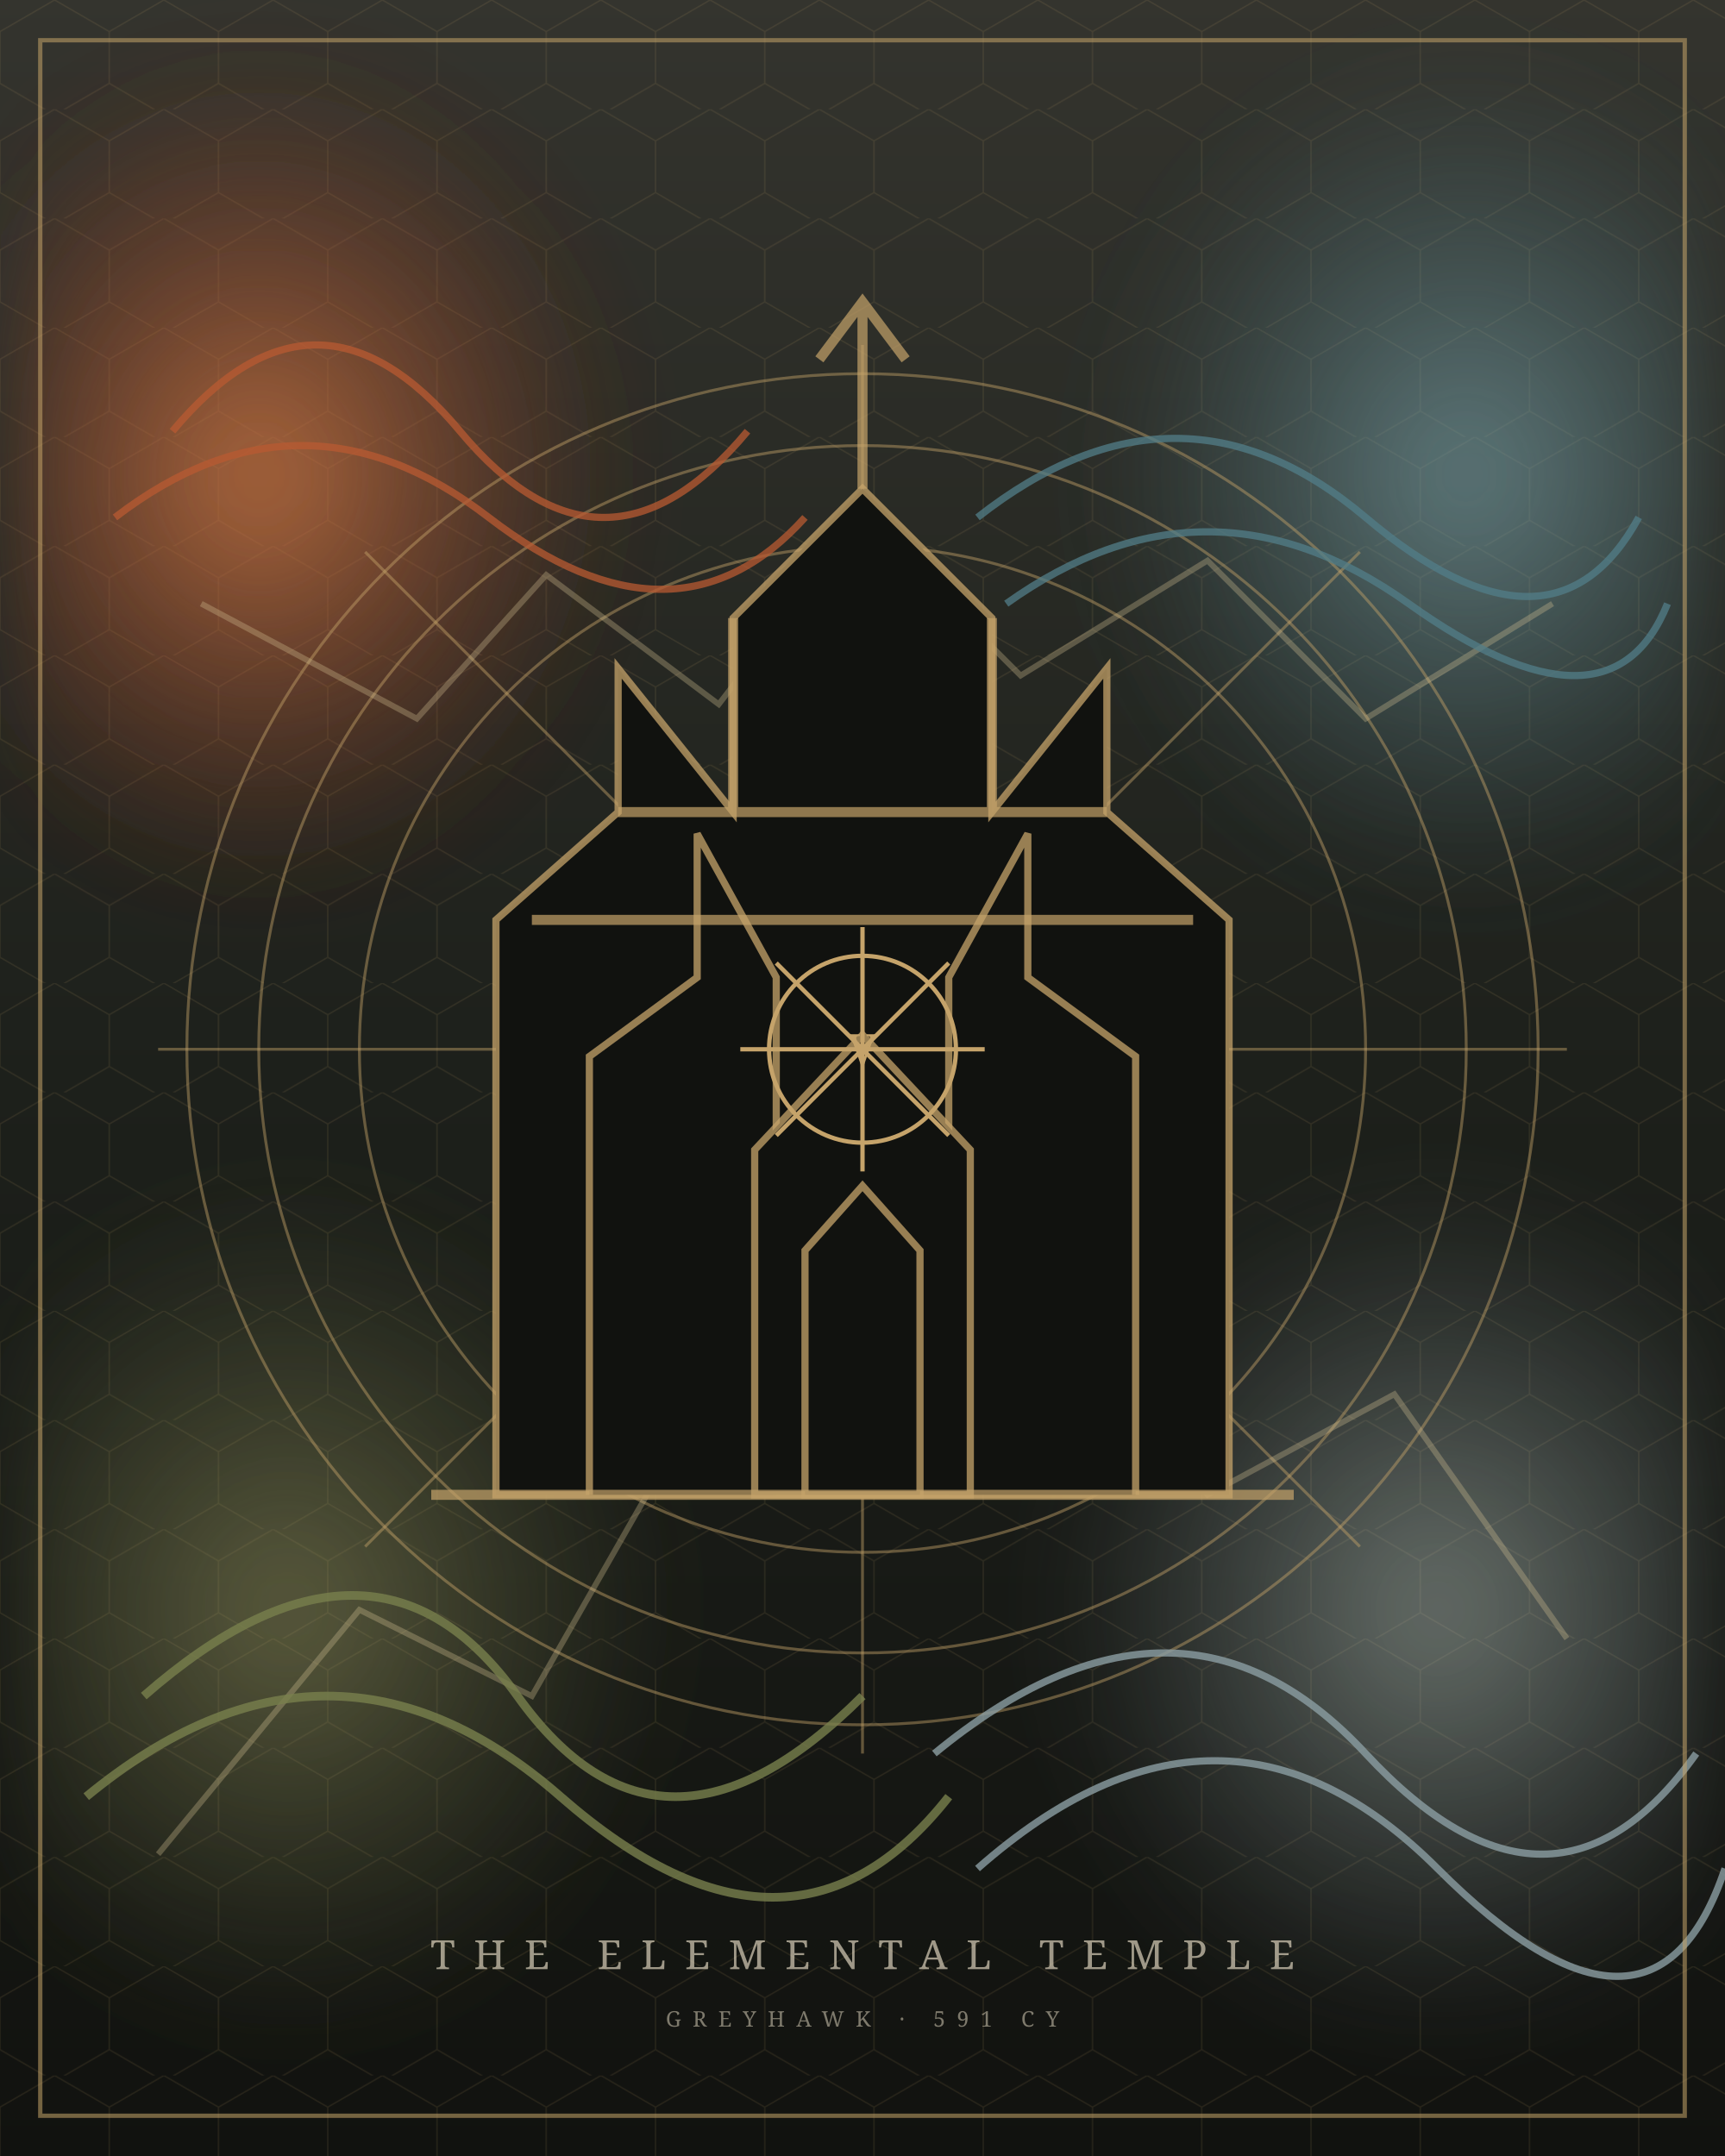
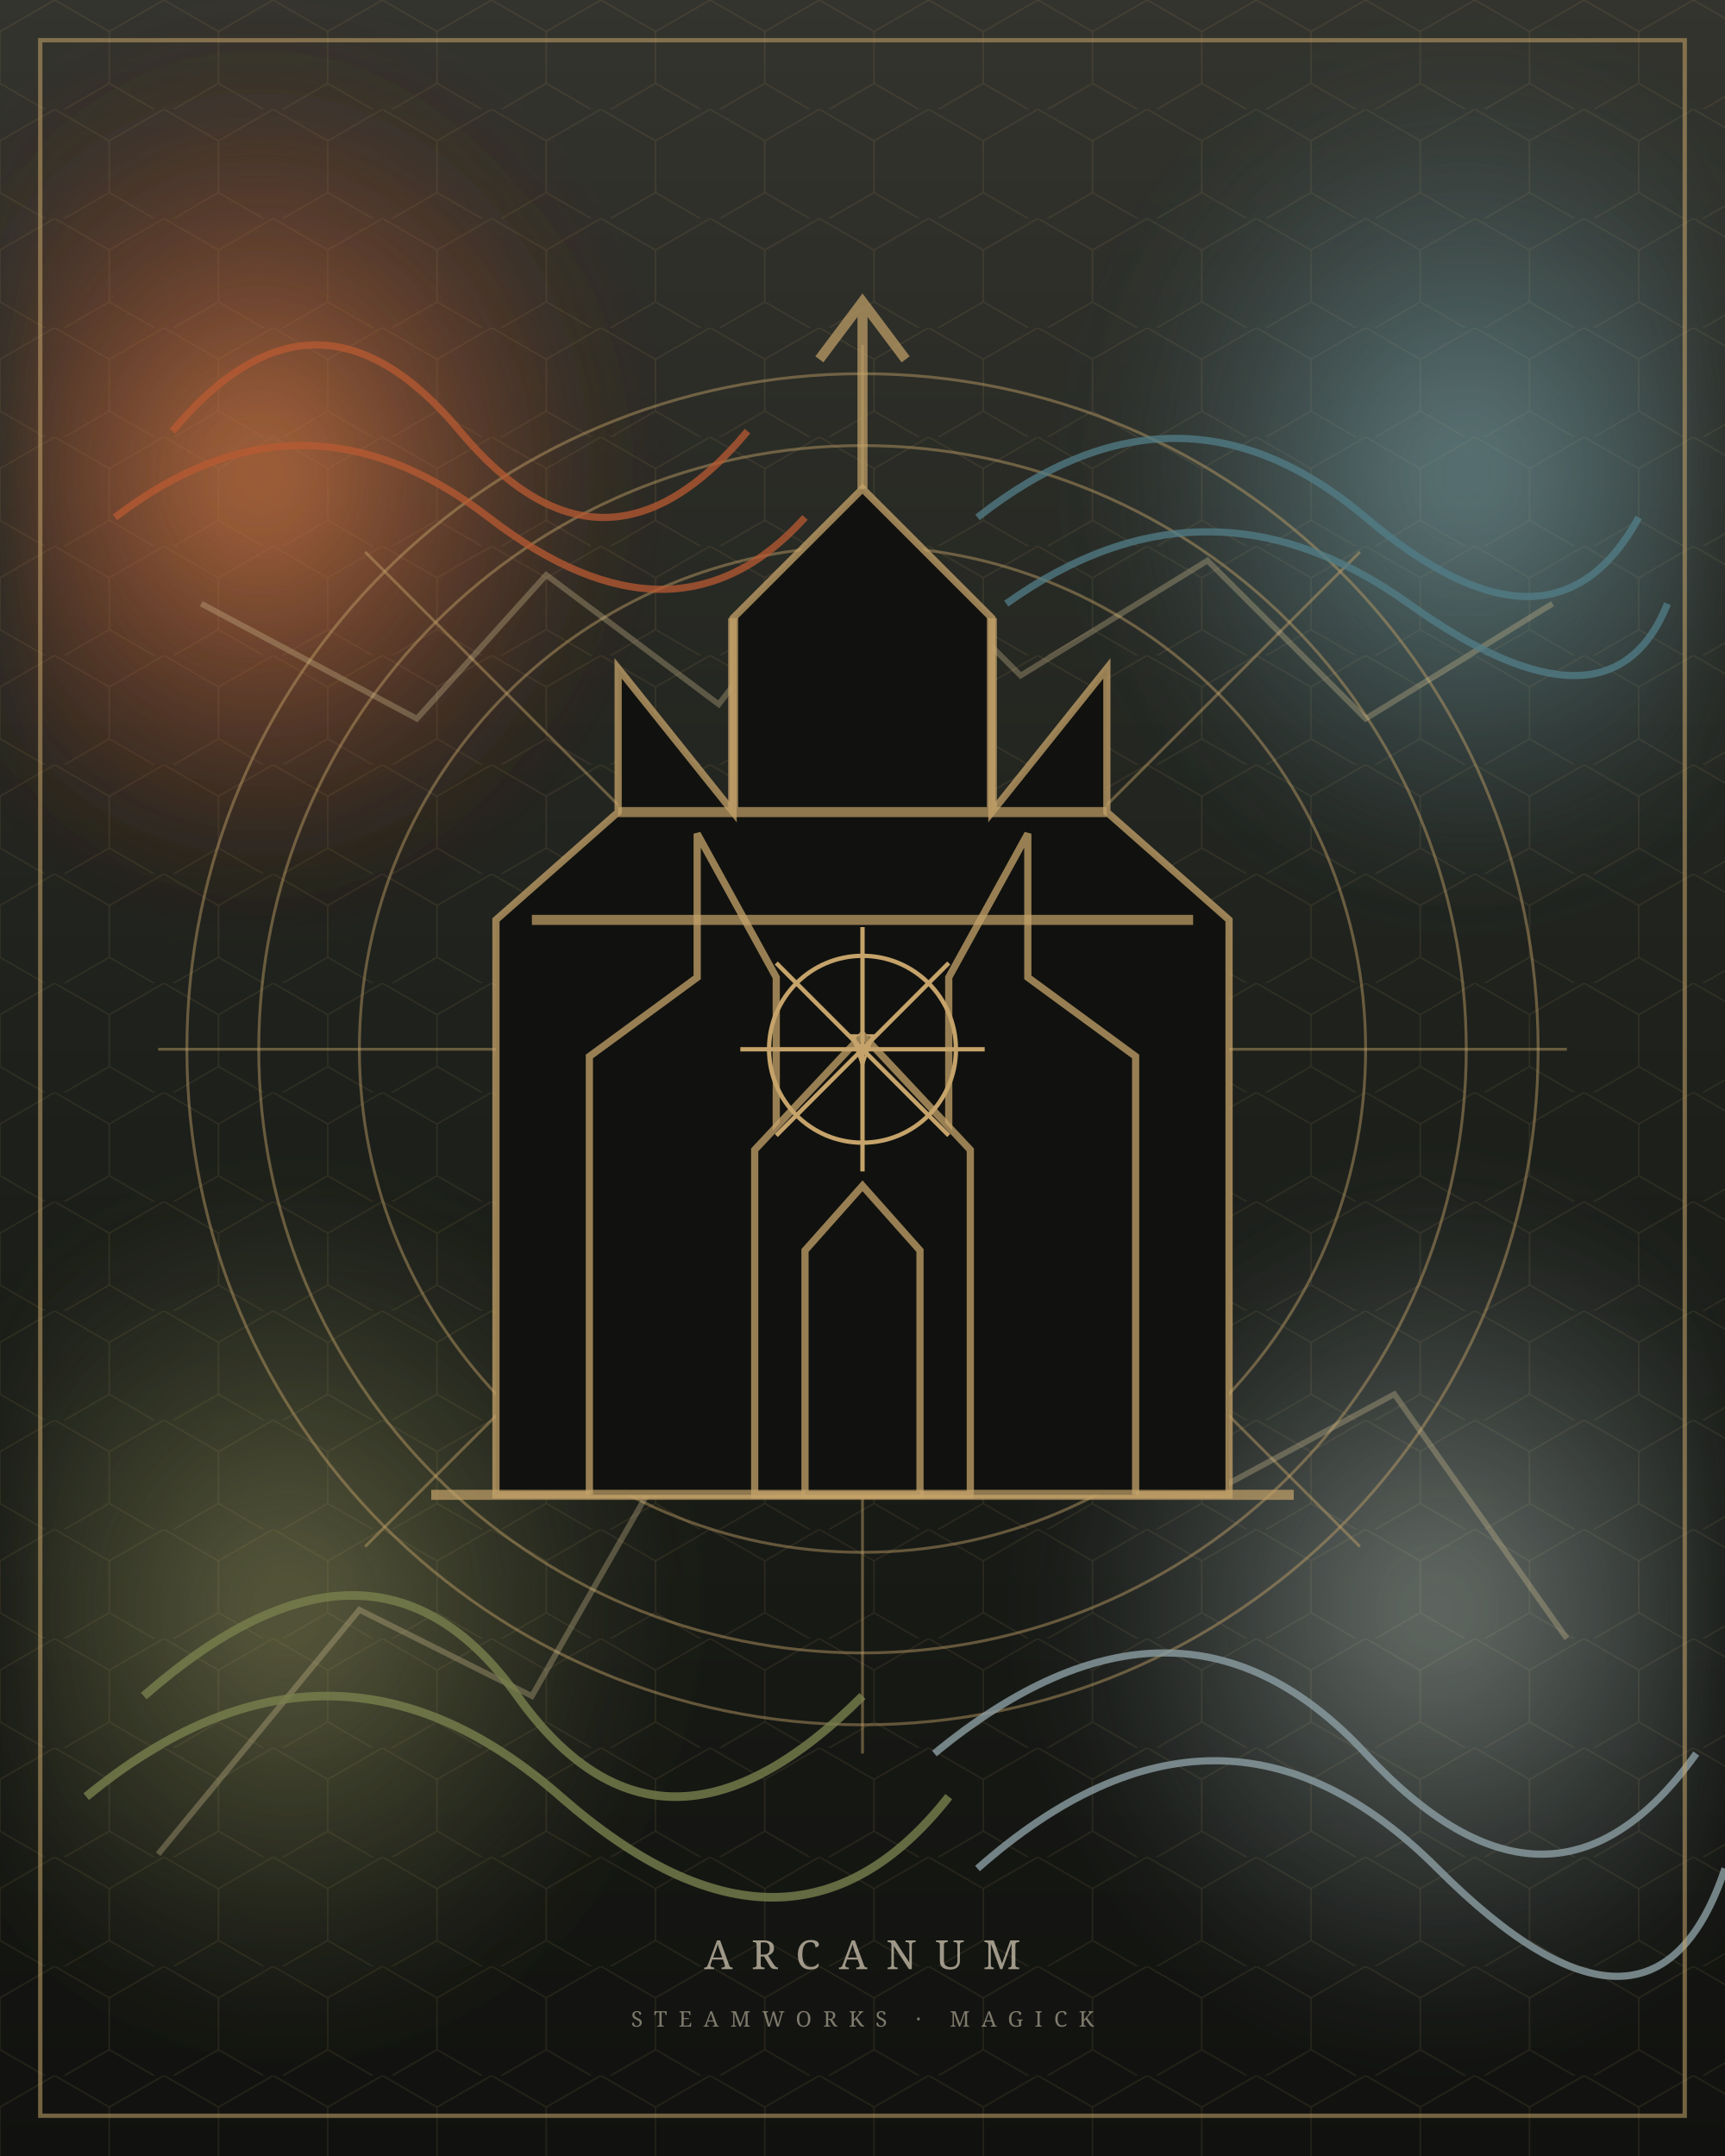
<svg xmlns="http://www.w3.org/2000/svg" viewBox="0 0 1200 1500">
  <defs>
    <linearGradient id="night" x2="0" y2="1">
      <stop stop-color="#34342e" />
      <stop offset=".5" stop-color="#1d201b" />
      <stop offset="1" stop-color="#11120f" />
    </linearGradient>
    <radialGradient id="ember">
      <stop stop-color="#d77c45" stop-opacity=".8" />
      <stop offset="1" stop-color="#9d3e25" stop-opacity="0" />
    </radialGradient>
    <radialGradient id="mist">
      <stop stop-color="#80aab0" stop-opacity=".65" />
      <stop offset="1" stop-color="#527d88" stop-opacity="0" />
    </radialGradient>
    <radialGradient id="moss">
      <stop stop-color="#a8a56b" stop-opacity=".5" />
      <stop offset="1" stop-color="#78804d" stop-opacity="0" />
    </radialGradient>
    <radialGradient id="wind">
      <stop stop-color="#c2d0c8" stop-opacity=".5" />
      <stop offset="1" stop-color="#8b9da3" stop-opacity="0" />
    </radialGradient>
    <pattern id="grid" width="76" height="76" patternUnits="userSpaceOnUse">
      <path d="M38 0L76 22V58L38 80 0 58V22Z" fill="none" stroke="#c5a36a" stroke-opacity=".12" stroke-width="1" />
    </pattern>
    <filter id="blur">
      <feGaussianBlur stdDeviation="34" />
    </filter>
  </defs>
  <rect width="1200" height="1500" fill="url(#night)" />
  <rect width="1200" height="1500" fill="url(#grid)" />
  <g filter="url(#blur)">
    <ellipse cx="180" cy="330" rx="260" ry="300" fill="url(#ember)" />
    <ellipse cx="1020" cy="330" rx="260" ry="300" fill="url(#mist)" />
    <ellipse cx="200" cy="1120" rx="270" ry="300" fill="url(#moss)" />
    <ellipse cx="1000" cy="1120" rx="270" ry="300" fill="url(#wind)" />
  </g>
  <g fill="none" stroke="#c5a36a" stroke-opacity=".45" stroke-width="2">
    <circle cx="600" cy="730" r="470" />
    <circle cx="600" cy="730" r="420" />
    <circle cx="600" cy="730" r="350" />
    <path d="M600 240V1220M110 730H1090M254 384L946 1076M946 384L254 1076" />
  </g>
  <g fill="none" stroke="#d6c394" stroke-opacity=".32" stroke-width="4">
    <path d="M110 1290L250 1120 370 1180 490 970 600 1020 710 900 840 1040 970 970 1090 1140" />
    <path d="M140 420L290 500 380 400 500 490 600 360 710 470 840 390 950 500 1080 420" />
  </g>
  <g fill="#11120f" stroke="#c5a36a" stroke-width="5" stroke-opacity=".75">
    <path d="M345 1040V640L430 565V465L510 565V430L600 340L690 430V565L770 465V565L855 640V1040Z" />
    <path d="M410 1040V735L485 680V580L540 680V1040M660 1040V680L715 580V680L790 735V1040" />
    <path d="M525 1040V800L600 720L675 800V1040Z" />
    <path d="M560 1040V870L600 825L640 870V1040Z" />
  </g>
  <g fill="none" stroke="#c5a36a" stroke-width="7" stroke-opacity=".7">
    <path d="M300 1040H900M370 640H830M430 565H770M510 565V430M690 565V430" />
    <path d="M600 340V210M570 250L600 210 630 250" />
  </g>
  <g fill="none" stroke="#b85a32" stroke-width="5" stroke-opacity=".75">
    <path d="M120 300Q220 180 320 300T520 300" />
    <path d="M80 360Q210 260 340 360T560 360" />
  </g>
  <g fill="none" stroke="#527d88" stroke-width="5" stroke-opacity=".75">
    <path d="M680 360Q820 250 950 360T1140 360" />
    <path d="M700 420Q840 320 980 420T1160 420" />
  </g>
  <g fill="none" stroke="#78804d" stroke-width="6" stroke-opacity=".8">
    <path d="M100 1180Q260 1040 360 1180T600 1180" />
    <path d="M60 1250Q230 1110 390 1250T660 1250" />
  </g>
  <g fill="none" stroke="#8b9da3" stroke-width="5" stroke-opacity=".8">
    <path d="M650 1220Q820 1080 950 1220T1180 1220" />
    <path d="M680 1300Q850 1150 1000 1300T1200 1300" />
  </g>
  <g fill="#e9dfc7" font-family="Georgia,serif" text-anchor="middle">
-     <text x="600" y="1370" font-size="28" letter-spacing="13" opacity=".65">THE ELEMENTAL TEMPLE</text>
-     <text x="600" y="1410" font-size="15" letter-spacing="8" opacity=".5">GREYHAWK · 591 CY</text>
+     <text x="600" y="1370" font-size="28" letter-spacing="13" opacity=".65">ARCANUM</text>
+     <text x="600" y="1410" font-size="15" letter-spacing="8" opacity=".5">STEAMWORKS · MAGICK</text>
  </g>
  <g fill="none" stroke="#c5a36a" stroke-width="3">
    <circle cx="600" cy="730" r="65" />
    <path d="M600 645V815M515 730H685M540 670L660 790M660 670L540 790" />
  </g>
  <g fill="#c5a36a" font-family="Georgia,serif" font-size="30" text-anchor="middle">
    <text x="600" y="741">V</text>
  </g>
  <rect x="28" y="28" width="1144" height="1444" fill="none" stroke="#c5a36a" stroke-opacity=".55" stroke-width="3" />
</svg>
